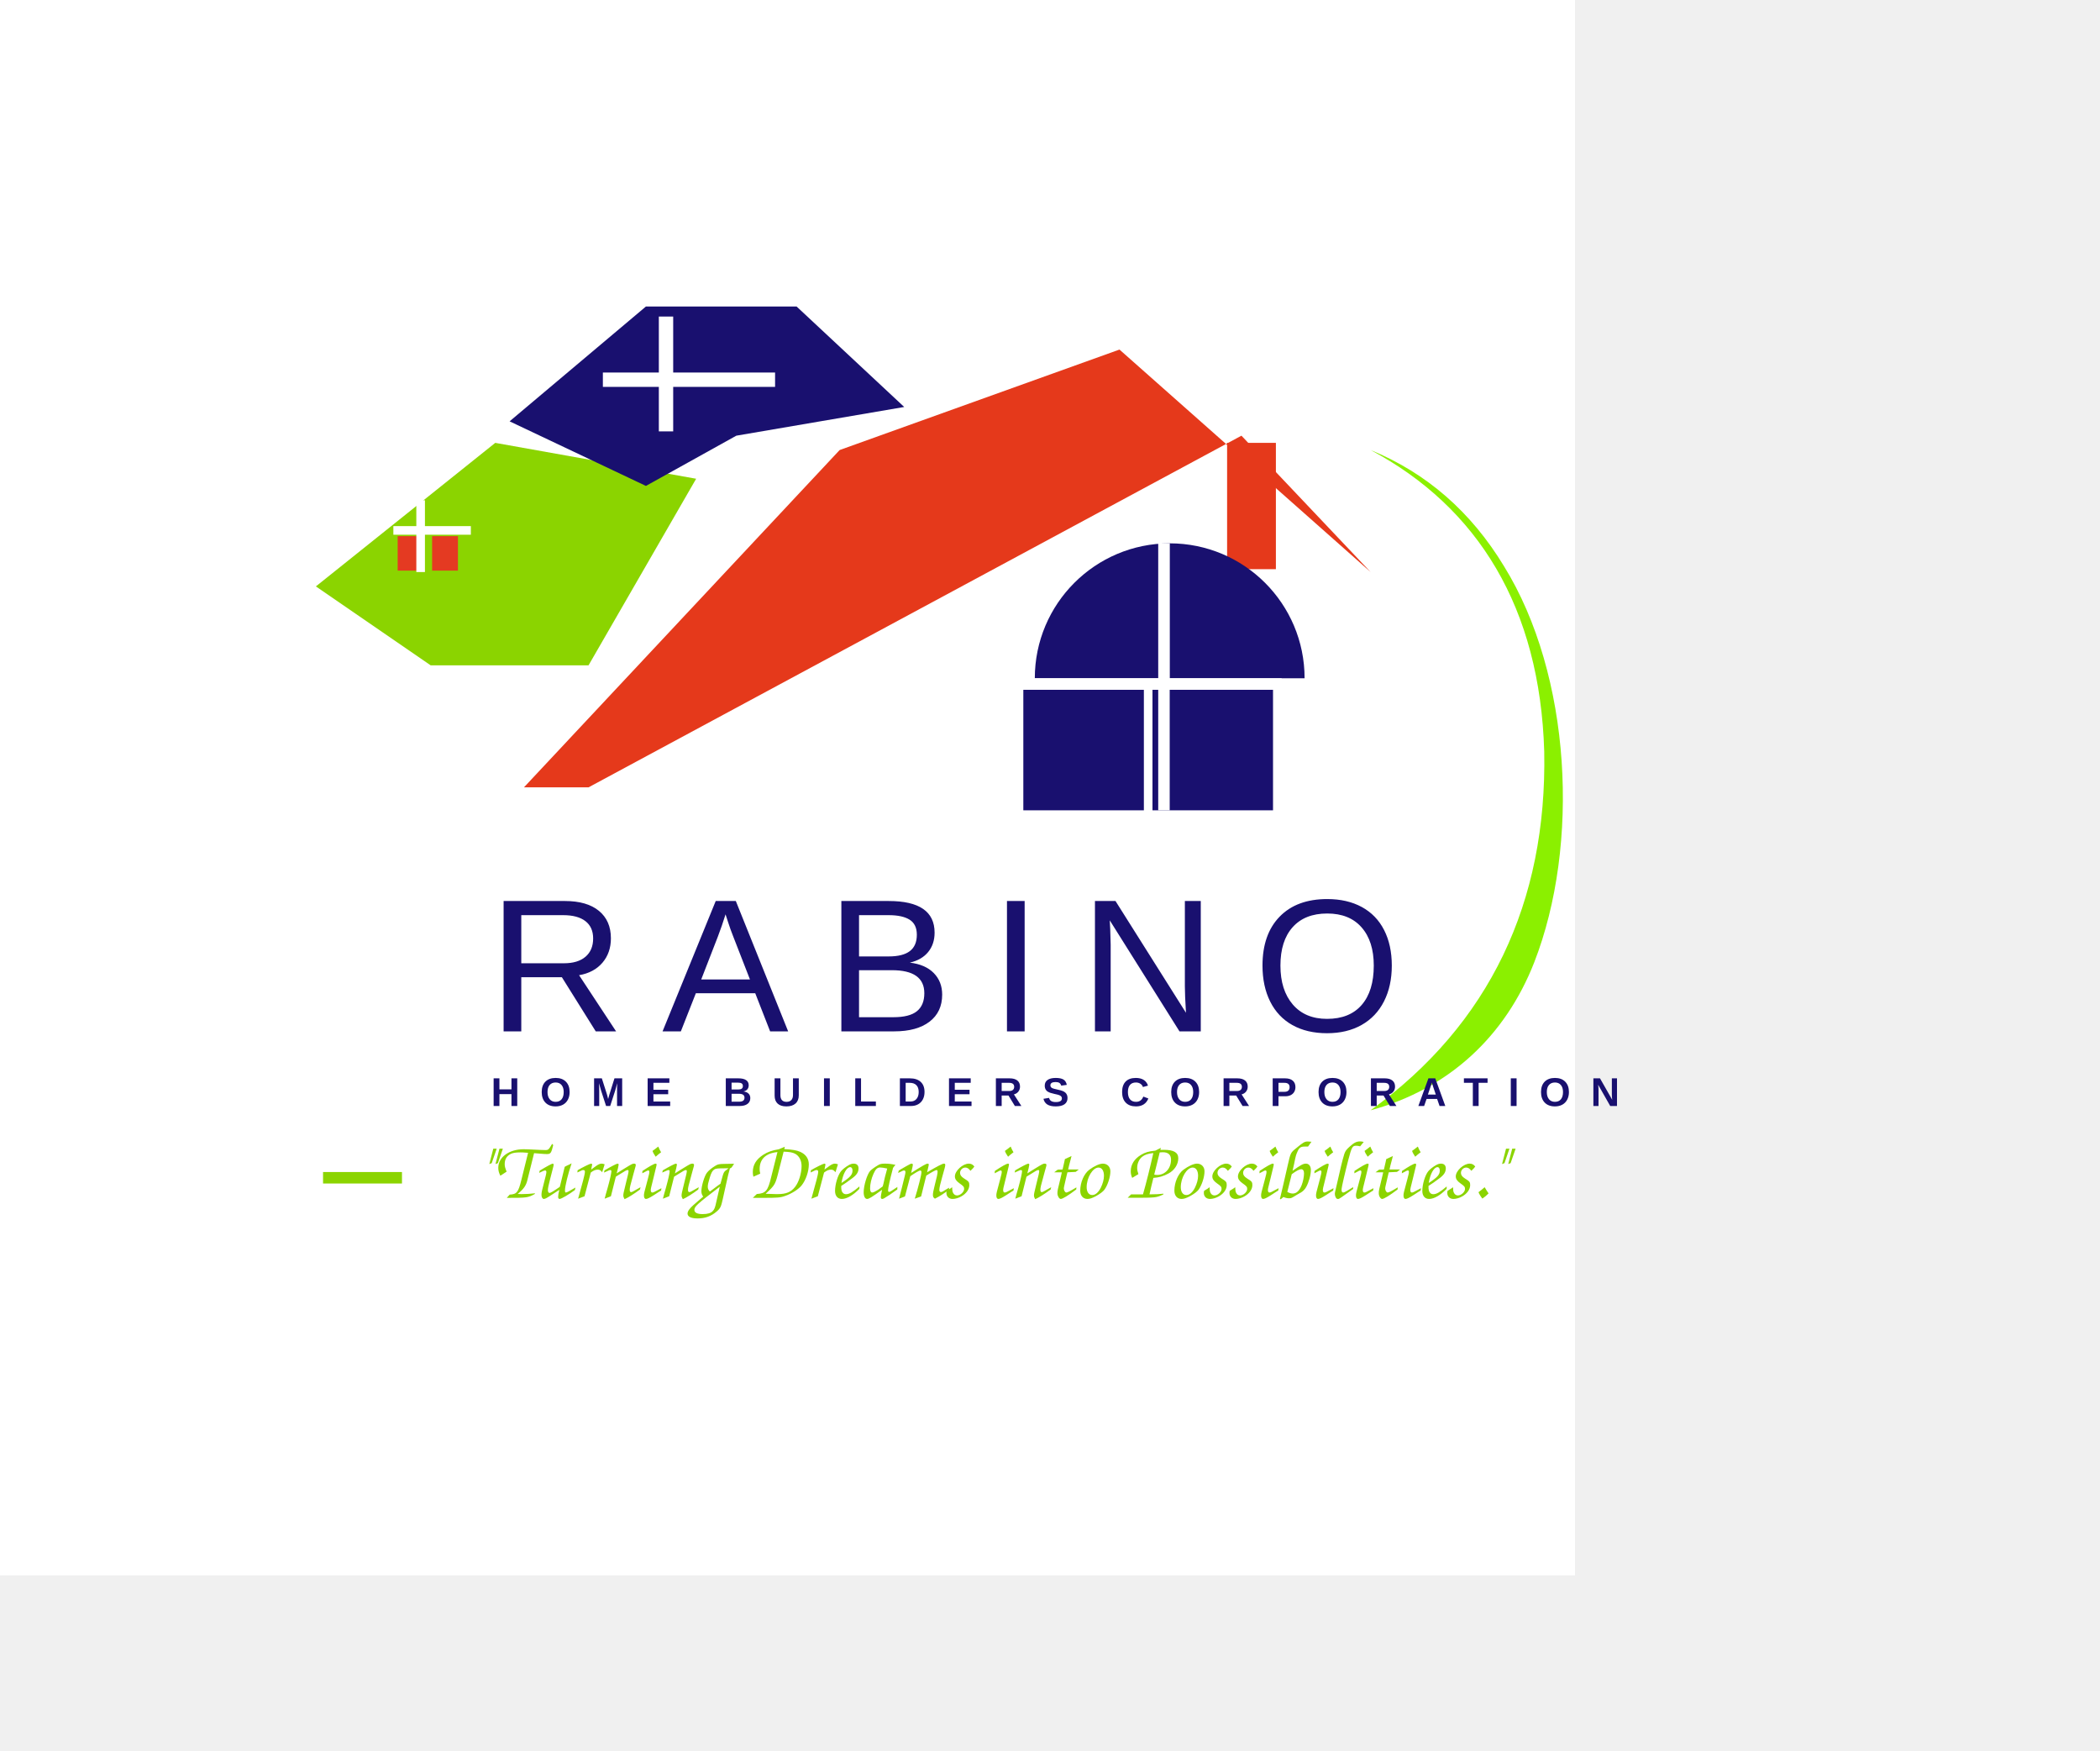
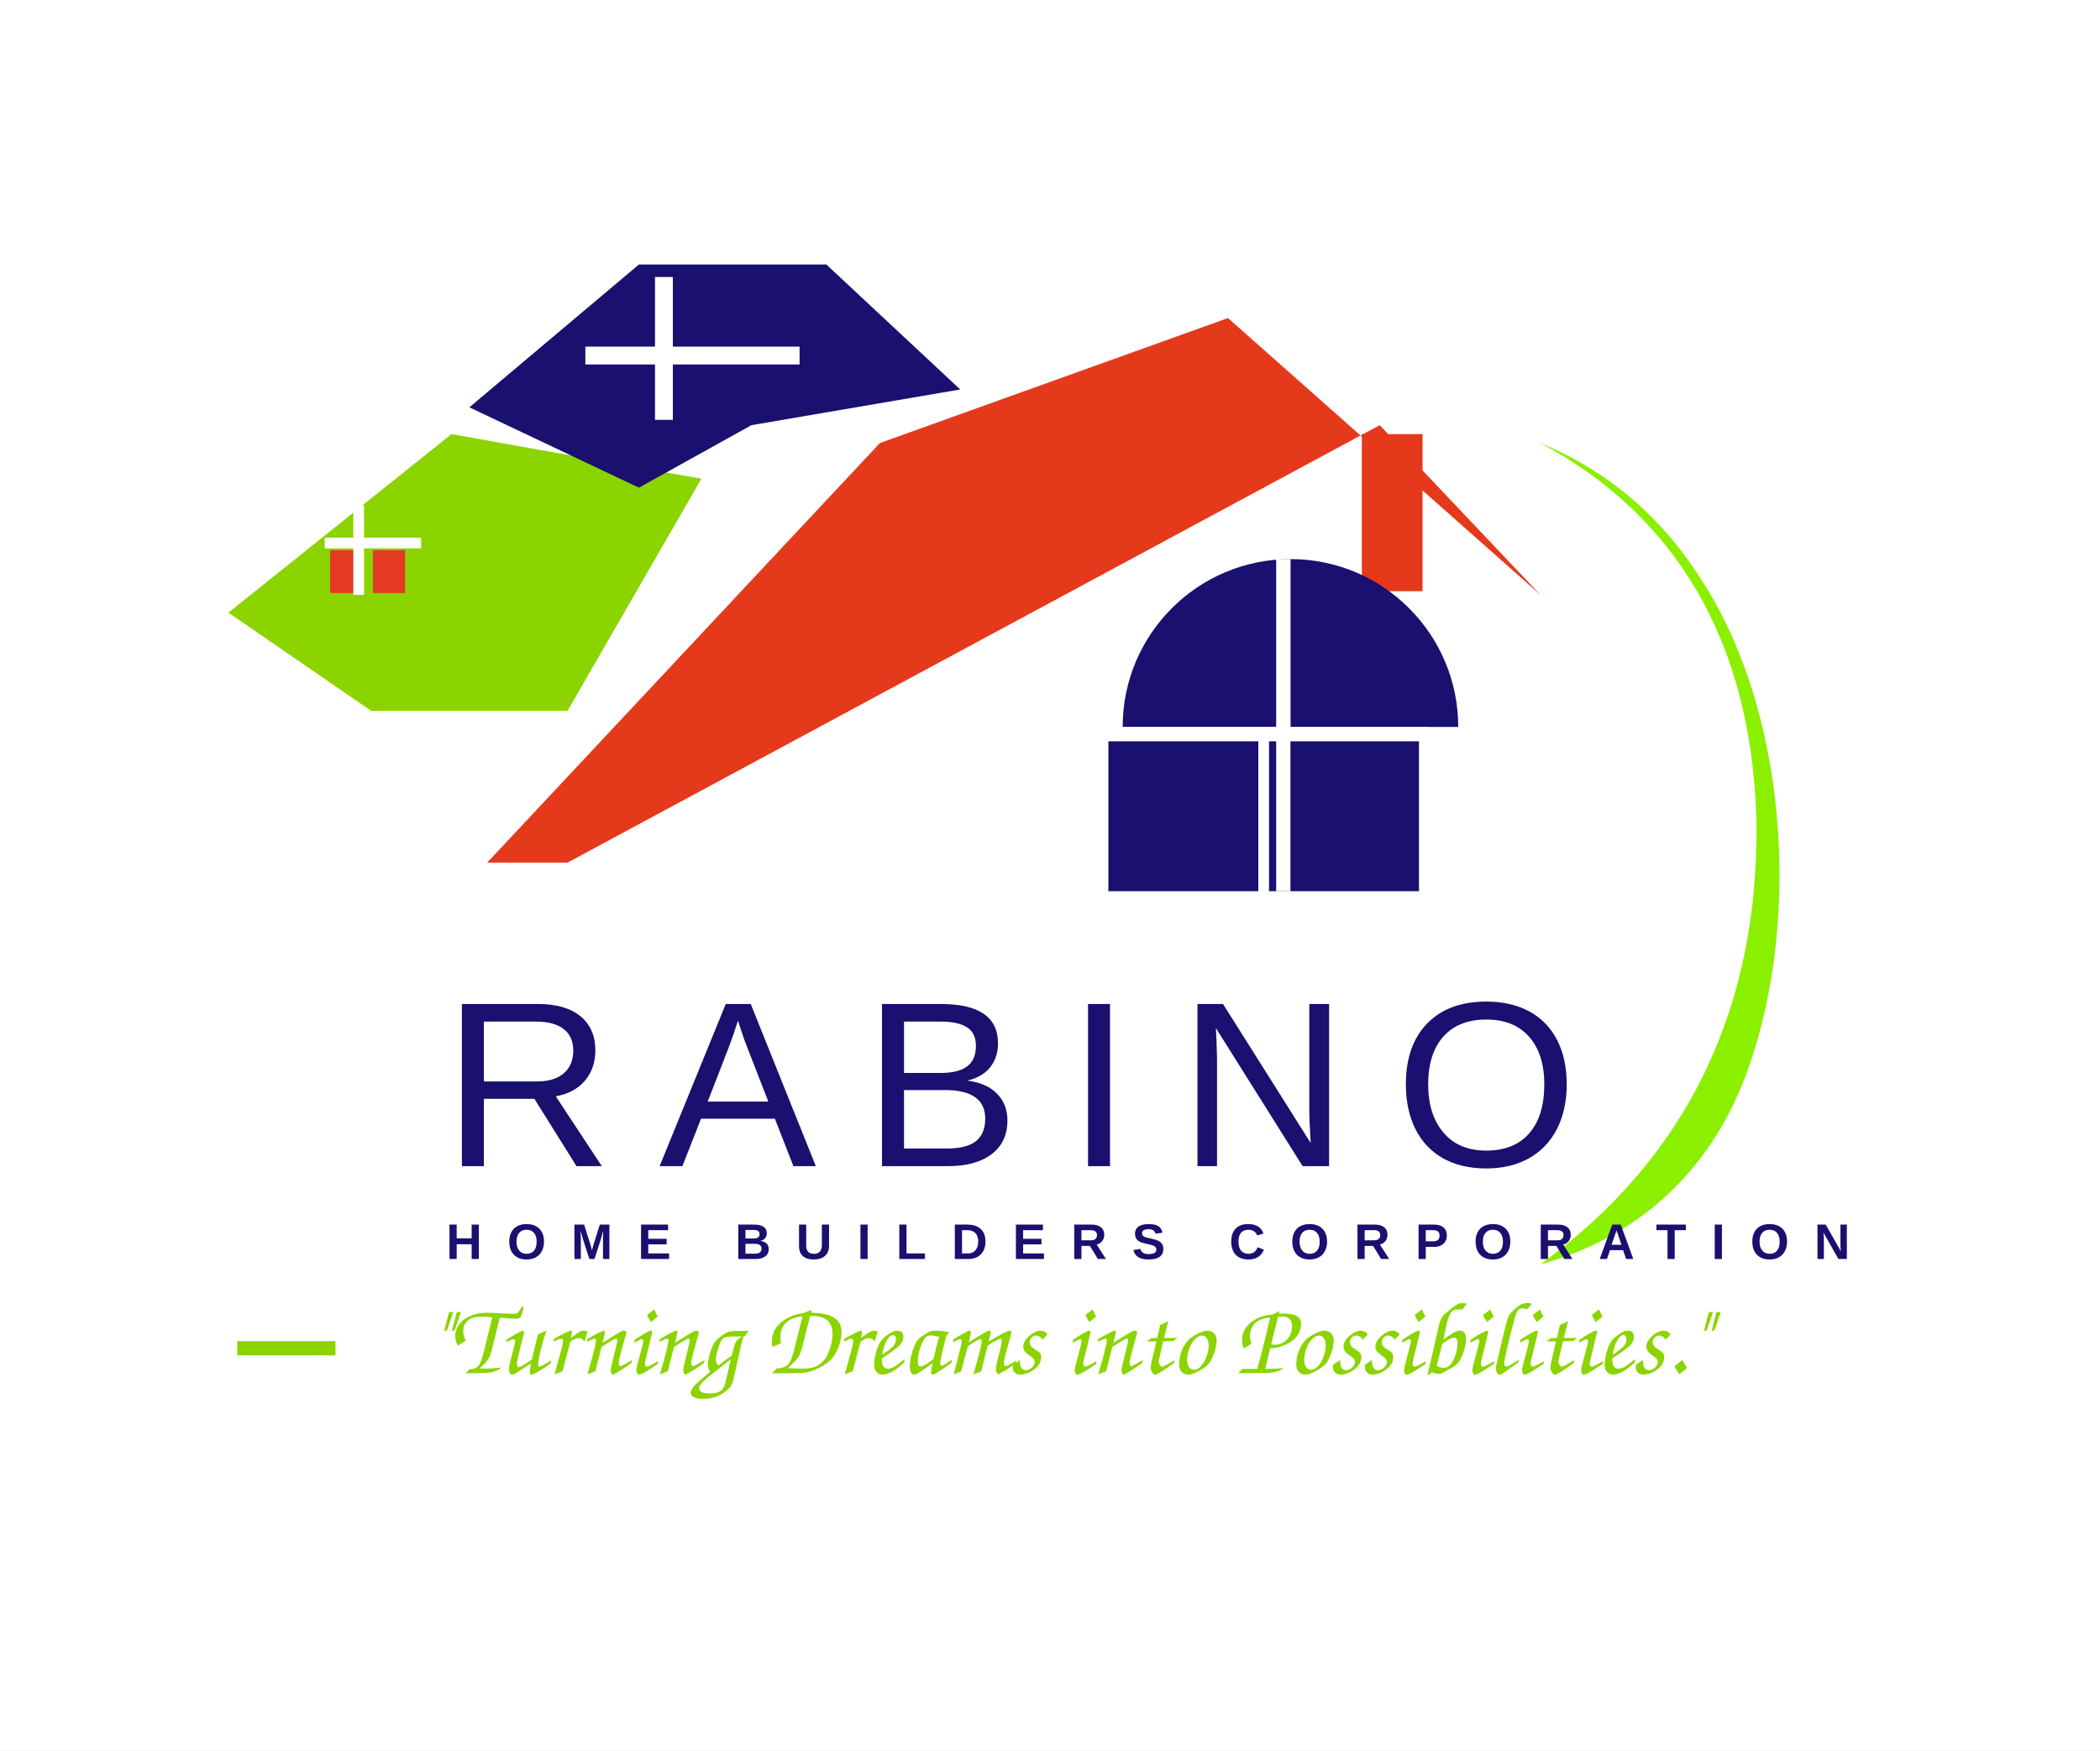
<svg xmlns="http://www.w3.org/2000/svg" viewBox="0 0 1200 1000" preserveAspectRatio="xMidYMid meet" role="img" aria-labelledby="title desc">
-   <rect width="900" height="900" fill="#ffffff" />
-   <g transform="translate(160,130) scale(0.82)">
+   <rect width="1200" height="1000" fill="#ffffff" />
+   <g transform="translate(105,95) scale(1.02)">
    <path d="M25 250 L150 150 L290 175 L215 305 L105 305 Z" fill="#8bd400" />
    <rect x="82" y="215" width="18" height="24" fill="#e43a22" />
    <rect x="106" y="215" width="18" height="24" fill="#e43a22" />
    <rect x="95" y="190" width="6" height="50" fill="#ffffff" />
    <rect x="79" y="208" width="54" height="6" fill="#ffffff" />
    <path d="M160 135 L255 55 L360 55 L435 125 L318 145 L255 180 Z" fill="#19106f" />
    <rect x="264" y="62" width="10" height="80" fill="#ffffff" />
    <rect x="225" y="101" width="120" height="10" fill="#ffffff" />
    <path d="M170 390 L390 155 L585 85 L760 240 L670 145 L215 390 Z" fill="#e5391b" />
    <rect x="660" y="150" width="34" height="88" fill="#e5391b" />
    <g transform="translate(500,220)">
      <path d="M120 0 a94 94 0 0 1 94 94 h-94z" fill="#19106f" />
      <path d="M120 0 a94 94 0 0 0 -94 94 h94z" fill="#19106f" />
      <rect x="18" y="102" width="84" height="84" fill="#19106f" />
      <rect x="108" y="102" width="84" height="84" fill="#19106f" />
      <rect x="112" y="0" width="8" height="186" fill="#ffffff" />
      <rect x="10" y="94" width="188" height="8" fill="#ffffff" />
    </g>
    <path d="M760 155 C835 195 878 265 881 365 C883 470 843 555 760 615 C815 600 854 563 874 512 C906 430 900 312 853 236 C830 198 799 171 760 155 Z" fill="#8bf000" />
    <path d="M804 280 C831 325 845 382 846 446 C833 388 813 338 786 295 Z" fill="#ffffff" />
    <path d="M771 338 C807 365 829 401 843 442 C812 407 788 378 756 349 Z" fill="#ffffff" opacity="0.92" />
    <text x="145" y="560" font-family="Arial, Helvetica, sans-serif" font-size="132" letter-spacing="26" fill="#19106f">RABINO</text>
    <text x="147" y="612" font-family="Arial, Helvetica, sans-serif" font-size="28" font-weight="700" letter-spacing="14" fill="#19106f">HOME BUILDERS CORPORATION</text>
    <text x="136" y="676" font-family="Brush Script MT, Segoe Script, cursive" font-size="58" fill="#8bd400">"Turning Dreams into Possibilities."</text>
    <rect x="30" y="658" width="55" height="8" fill="#8bd400" />
  </g>
</svg>
